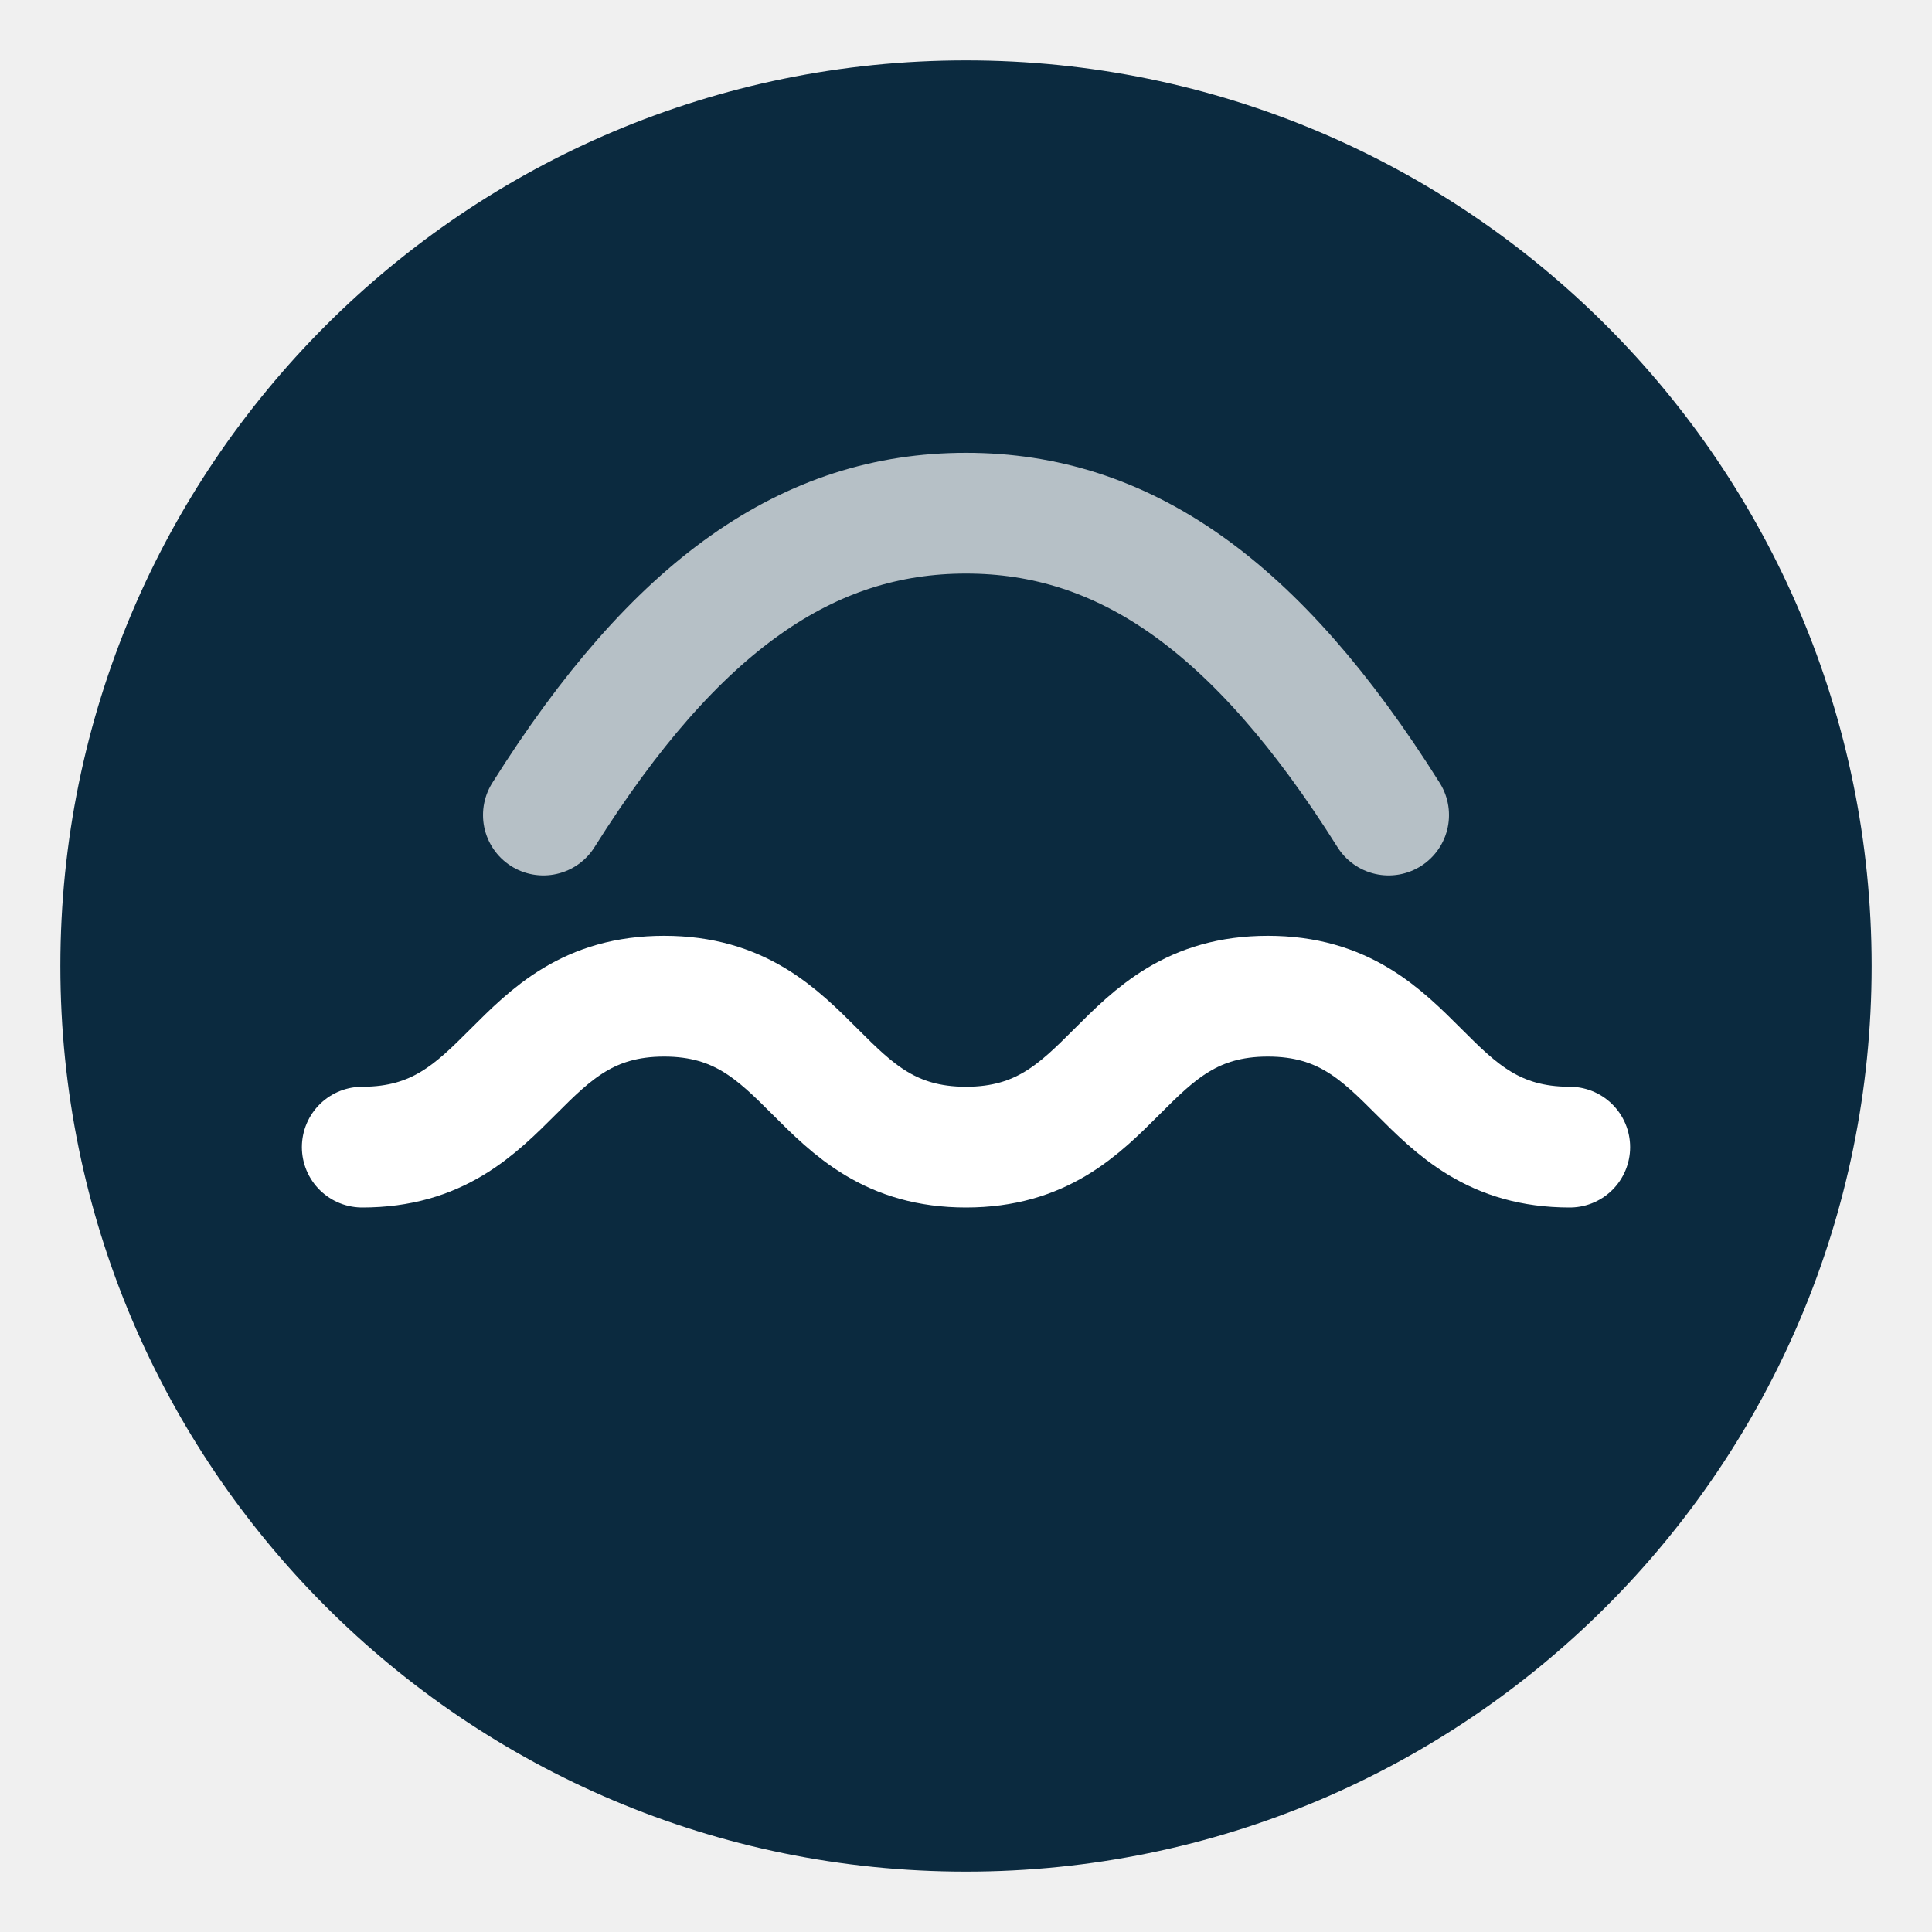
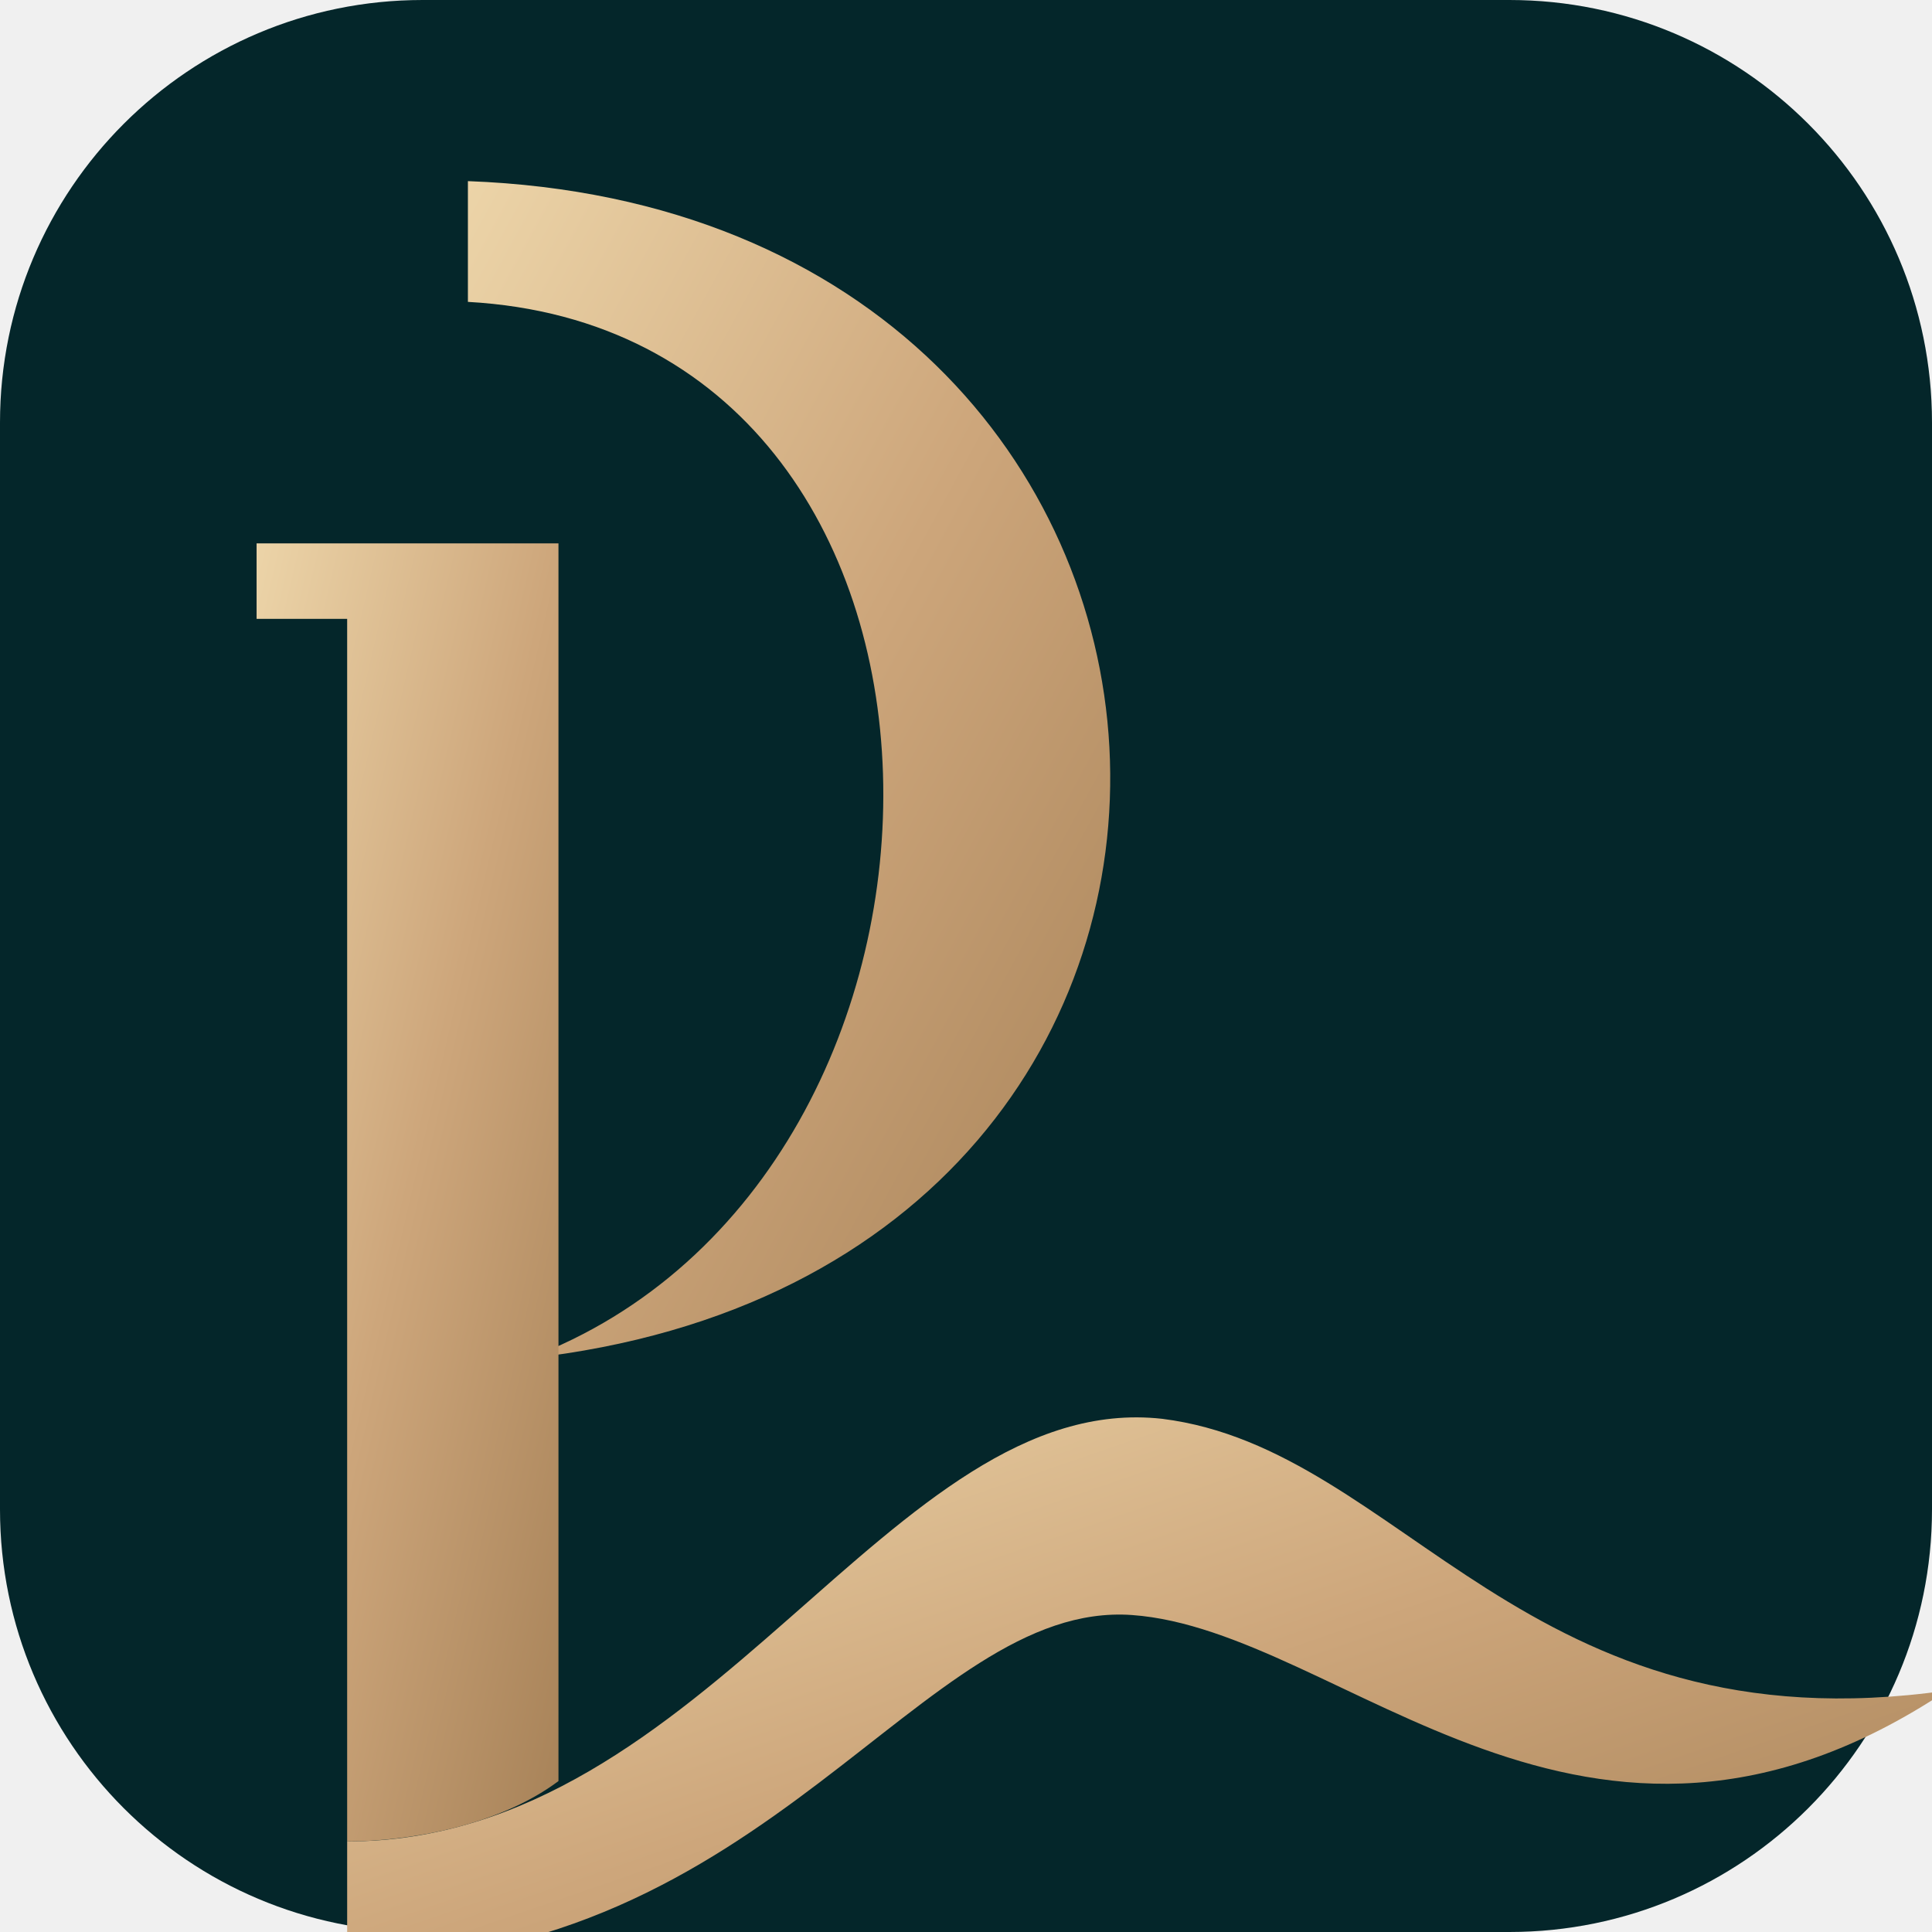
- <svg xmlns="http://www.w3.org/2000/svg" viewBox="0 0 32 32">
-   <circle cx="16" cy="16" r="15" fill="#0b2a3f" />
-   <path d="M6 19c2.5 0 2.5-2.5 5-2.5s2.5 2.5 5 2.5 2.5-2.5 5-2.5 2.5 2.5 5 2.5" fill="none" stroke="#fff" stroke-width="2" stroke-linecap="round" />
-   <path d="M9 13.5c2.2-3.5 4.4-5 7-5s4.8 1.5 7 5" fill="none" stroke="#fff" stroke-width="2" stroke-linecap="round" opacity=".7" />
+ <svg xmlns="http://www.w3.org/2000/svg" viewBox="0 0 64 64">
+   <defs>
+     <linearGradient id="g" x1="0" y1="0" x2="1" y2="1">
+       <stop offset="0" stop-color="#ecd4a8" />
+       <stop offset=".5" stop-color="#cda67b" />
+       <stop offset="1" stop-color="#a78258" />
+     </linearGradient>
+   </defs>
+   <rect width="64" height="64" rx="14" fill="#04262a" />
+   <g transform="translate(-11.5 -5) scale(.5)">
+     <path d="M54 22 C108 24 112 94 58 100 C90 88 90 32 54 30 Z" fill="url(#g)" />
+     <path d="M40 46 H60 V128 C56 131 50 132 46 132 V51 H40 Z" fill="url(#g)" />
+     <path d="M46 132 C70 132 82 102 100 104 C116 106 124 126 152 122 C128 138 112 118 98 117 C84 116 74 140 46 140 Z" fill="url(#g)" />
+   </g>
</svg>
